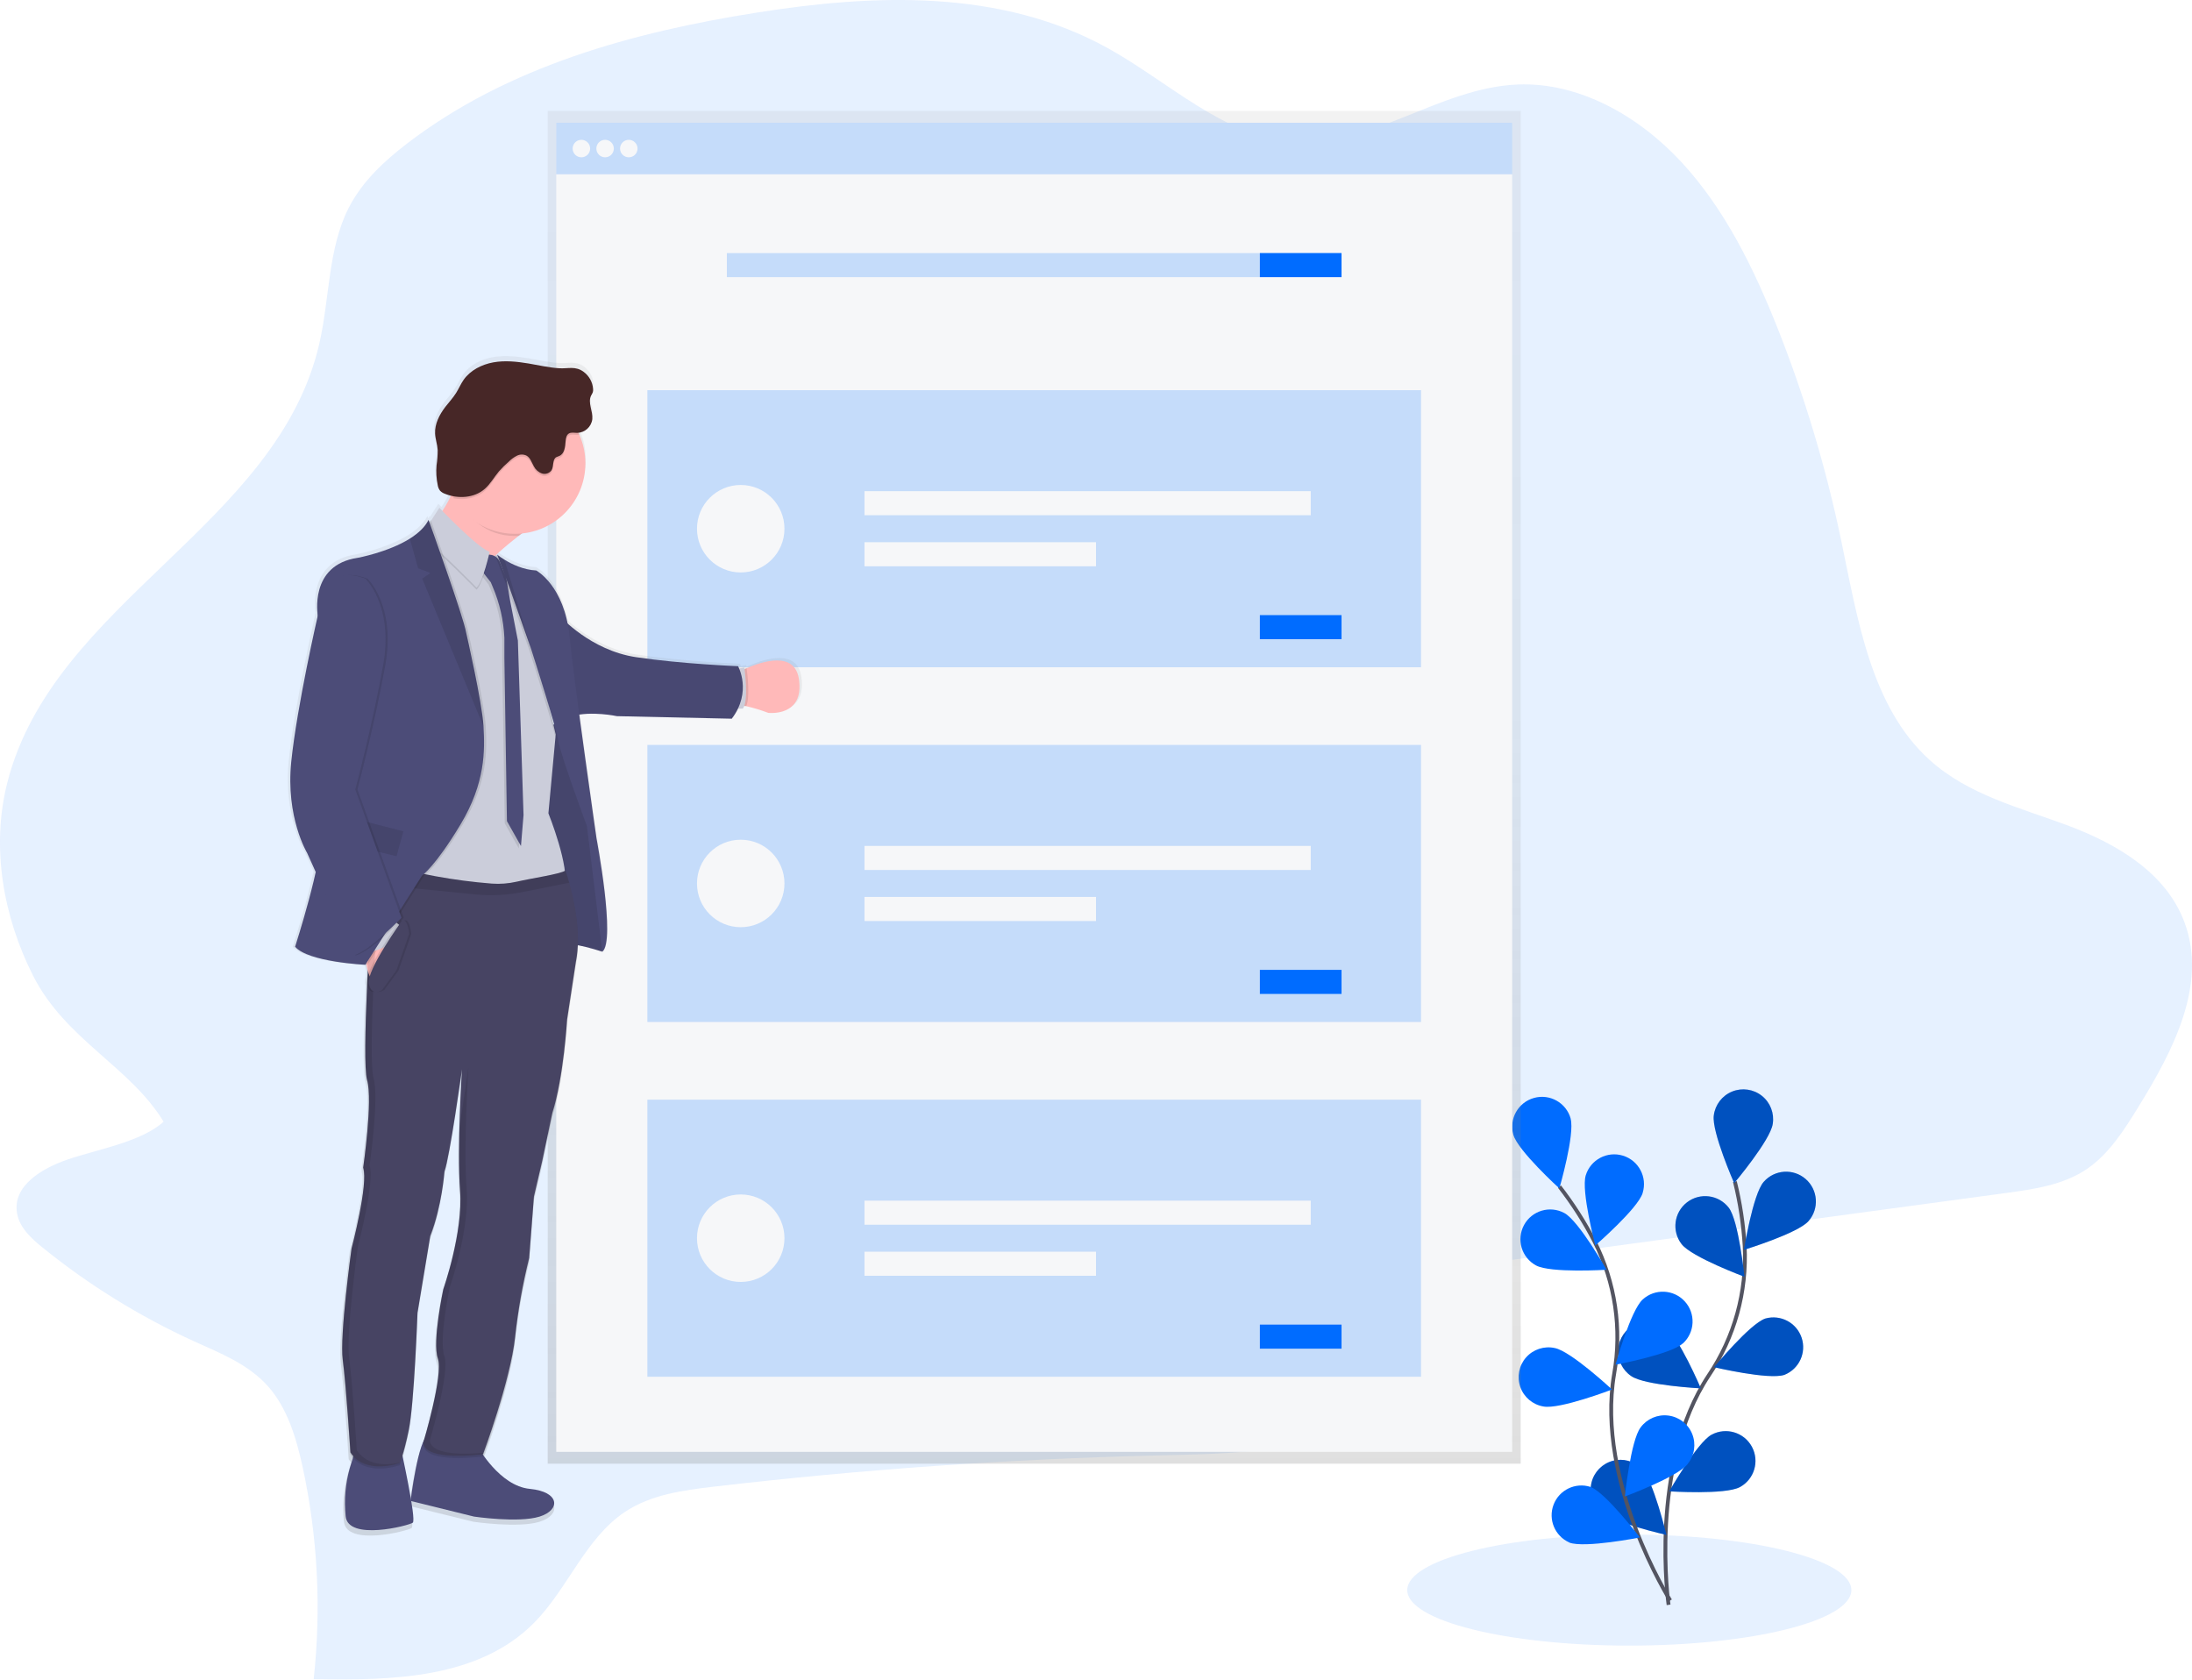
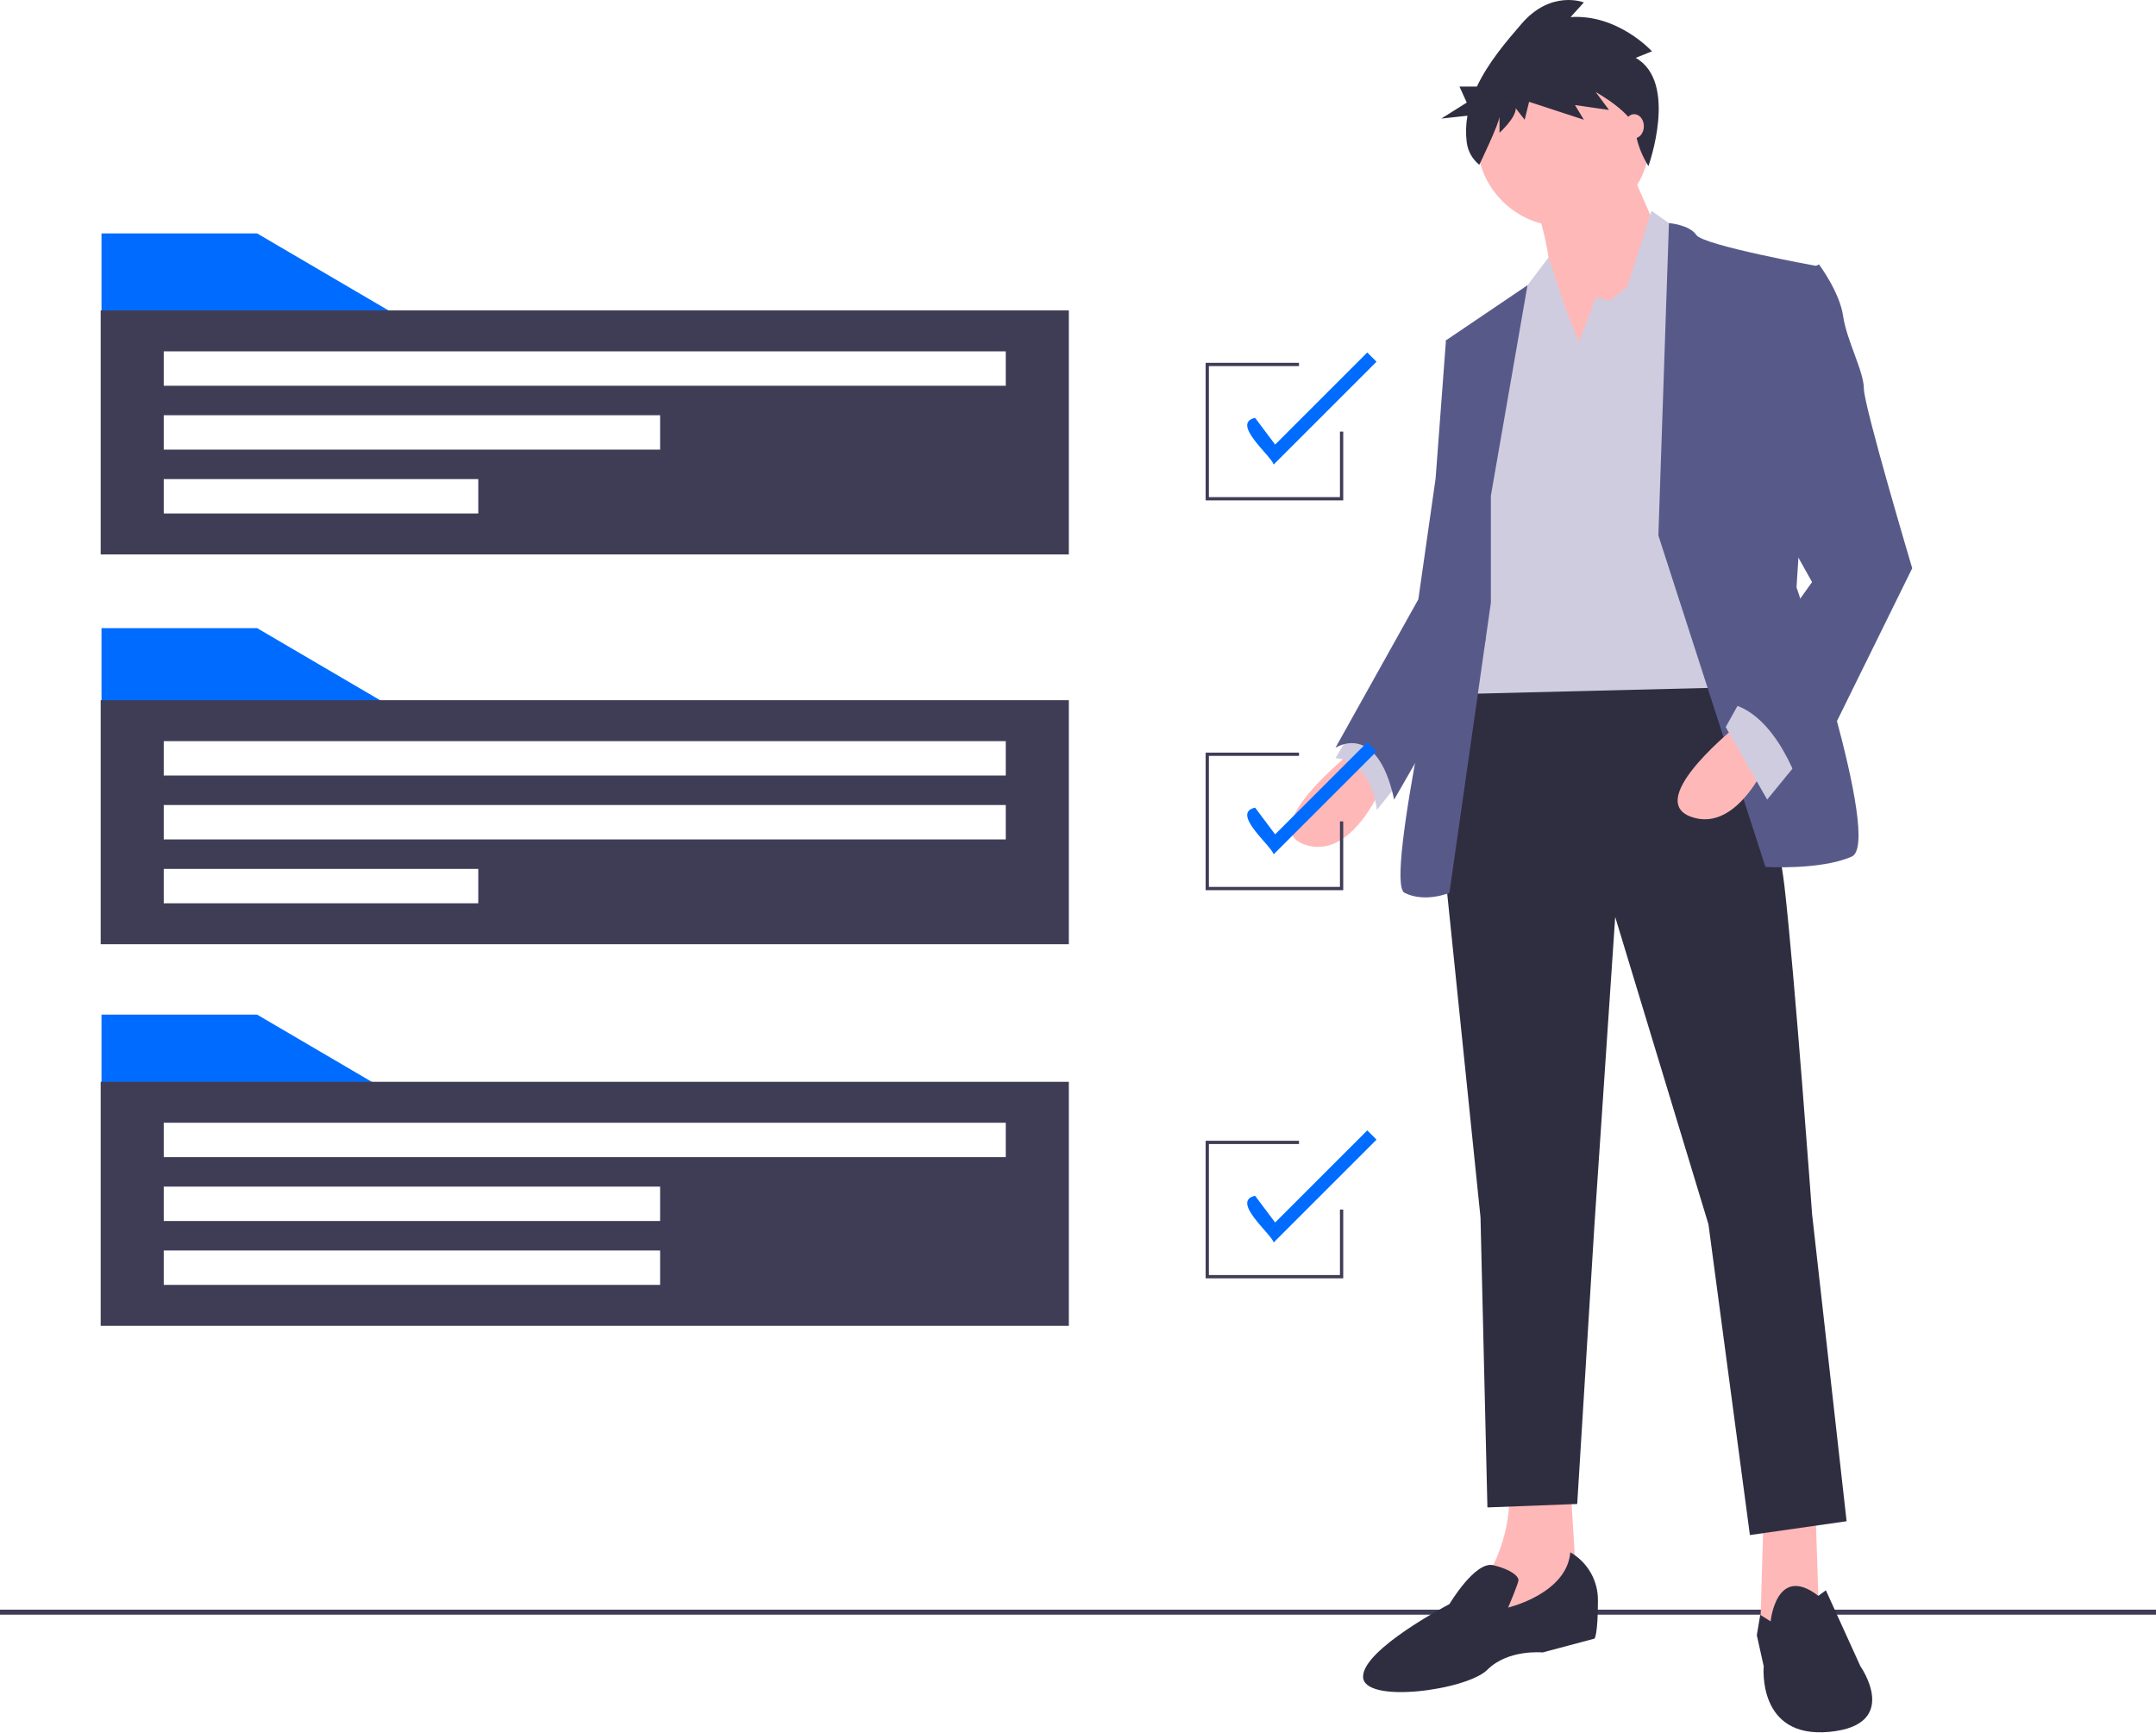
- <svg xmlns="http://www.w3.org/2000/svg" xmlns:xlink="http://www.w3.org/1999/xlink" id="70bb2b30-be60-4de4-9e4b-86e23973444e" data-name="Layer 1" width="1143.11" height="875.78" viewBox="0 0 1143.11 875.78">
-   <defs>
-     <linearGradient id="e5da6213-051c-4da8-b1b3-926fff123e76" x1="539.33" y1="763.29" x2="539.33" y2="57.83" gradientUnits="userSpaceOnUse">
-       <stop offset="0" stop-color="gray" stop-opacity="0.25" />
-       <stop offset="0.54" stop-color="gray" stop-opacity="0.12" />
-       <stop offset="1" stop-color="gray" stop-opacity="0.1" />
-     </linearGradient>
-     <linearGradient id="052f7d93-657d-41ac-9ec0-ae0276bba283" x1="1034.54" y1="812.84" x2="1034.54" y2="197.81" gradientTransform="matrix(-1, 0, 0, 1, 1347.17, 0)" xlink:href="#e5da6213-051c-4da8-b1b3-926fff123e76" />
-   </defs>
-   <ellipse cx="849.67" cy="829.19" rx="115.8" ry="28.95" fill="#006cff" opacity="0.1" />
-   <path d="M63.7,616.77c-13.1,4.49-29,13.65-26.32,28.21,1.34,7.38,7.32,12.85,13,17.47a368.3,368.3,0,0,0,79.36,49.15c13.57,6.16,28,11.81,38.25,23.17s15,27.24,18.33,42.55a345.86,345.86,0,0,1,5.72,110.41c40.91.78,86.21-.14,115.16-29.61,17.33-17.65,26.62-43.83,47-57.49,13.59-9.11,30.34-11.37,46.52-13.27q114.87-13.43,230.93-16.26c32.42-.79,65.55-1.07,95.82-12.37s57.75-36,63.9-69.49c.95-5.16,1.57-10.85,5.1-14.45,3.15-3.23,7.87-4,12.28-4.57l265.89-36c14.56-2,29.63-4.13,41.89-12.36,11.86-8,19.86-20.78,27.51-33.24,17.53-28.52,35.72-63,23.58-95.61-9.71-26.06-35.81-41.07-60.75-50.39s-51.79-15.87-72.06-34.14c-30.84-27.8-37.68-73.95-46.37-115.36a675.43,675.43,0,0,0-33-109.89C943,151.89,927.85,121,905.27,96.61S851.62,54.93,820,56.17C778.7,57.81,742.37,90,701,86c-34.94-3.35-63.37-31.35-94.83-48.77C550.32,6.28,484.4,9,423.29,18.65c-64.8,10.21-130,28.08-182.5,68.27-12,9.2-23.48,19.82-30.53,33.66-10.8,21.23-9.87,47.1-15.28,70.69-21.8,95-138.68,134.63-162.71,228.94C23.73,453.69,30.05,490,45.72,520.94c16.85,33.31,50.7,47.51,68.05,76.1C102.17,607.63,79.06,611.5,63.7,616.77Z" transform="translate(-28.45 -12.11)" fill="#006cff" opacity="0.1" />
-   <path d="M898.6,849s-10.48-72.2,21-119.72a110.5,110.5,0,0,0,18.68-67.38,185.42,185.42,0,0,0-5.1-33.61" transform="translate(-28.45 -12.11)" fill="none" stroke="#535461" stroke-miterlimit="10" stroke-width="2" />
-   <path d="M952.92,598.2c-1.21,8.49-20.11,30.91-20.11,30.91S921,602.28,922.18,593.79a15.53,15.53,0,1,1,30.74,4.41Z" transform="translate(-28.45 -12.11)" fill="#006cff" />
-   <path d="M971.6,648.87c-5.64,6.46-33.69,15-33.69,15s4.64-29,10.27-35.42a15.53,15.53,0,1,1,23.42,20.41Z" transform="translate(-28.45 -12.11)" fill="#006cff" />
-   <path d="M959,729.07c-8.13,2.74-36.66-4-36.66-4s18.62-22.66,26.75-25.39A15.53,15.53,0,0,1,959,729.07Z" transform="translate(-28.45 -12.11)" fill="#006cff" />
-   <path d="M935.76,787.61c-7.55,4.07-36.81,2.2-36.81,2.2s14.52-25.47,22.07-29.54a15.53,15.53,0,0,1,14.74,27.34Z" transform="translate(-28.45 -12.11)" fill="#006cff" />
-   <path d="M905.4,660.9c5.24,6.79,32.74,17,32.74,17s-2.92-29.18-8.16-36a15.53,15.53,0,0,0-24.58,19Z" transform="translate(-28.45 -12.11)" fill="#006cff" />
-   <path d="M879.12,729.7c7,4.91,36.31,6.41,36.31,6.41s-11.5-27-18.54-31.88a15.53,15.53,0,1,0-17.77,25.47Z" transform="translate(-28.45 -12.11)" fill="#006cff" />
-   <path d="M862.75,800.08c6.1,6,34.71,12.45,34.71,12.45S890.68,784,884.57,778a15.53,15.53,0,1,0-21.82,22.1Z" transform="translate(-28.45 -12.11)" fill="#006cff" />
-   <path d="M952.92,598.2c-1.21,8.49-20.11,30.91-20.11,30.91S921,602.28,922.18,593.79a15.53,15.53,0,1,1,30.74,4.41Z" transform="translate(-28.45 -12.11)" opacity="0.25" />
-   <path d="M971.6,648.87c-5.64,6.46-33.69,15-33.69,15s4.64-29,10.27-35.42a15.53,15.53,0,1,1,23.42,20.41Z" transform="translate(-28.45 -12.11)" opacity="0.25" />
-   <path d="M959,729.07c-8.13,2.74-36.66-4-36.66-4s18.62-22.66,26.75-25.39A15.53,15.53,0,0,1,959,729.07Z" transform="translate(-28.45 -12.11)" opacity="0.25" />
-   <path d="M935.76,787.61c-7.55,4.07-36.81,2.2-36.81,2.2s14.52-25.47,22.07-29.54a15.53,15.53,0,0,1,14.74,27.34Z" transform="translate(-28.45 -12.11)" opacity="0.25" />
-   <path d="M905.4,660.9c5.24,6.79,32.74,17,32.74,17s-2.92-29.18-8.16-36a15.53,15.53,0,0,0-24.58,19Z" transform="translate(-28.45 -12.11)" opacity="0.25" />
-   <path d="M879.12,729.7c7,4.91,36.31,6.41,36.31,6.41s-11.5-27-18.54-31.88a15.53,15.53,0,1,0-17.77,25.47Z" transform="translate(-28.45 -12.11)" opacity="0.25" />
-   <path d="M862.75,800.08c6.1,6,34.71,12.45,34.71,12.45S890.68,784,884.57,778a15.53,15.53,0,1,0-21.82,22.1Z" transform="translate(-28.45 -12.11)" opacity="0.25" />
-   <path d="M899.46,846.71s-38.84-61.76-29.27-118A110.5,110.5,0,0,0,860,659.56a185.49,185.49,0,0,0-18.29-28.66" transform="translate(-28.45 -12.11)" fill="none" stroke="#535461" stroke-miterlimit="10" stroke-width="2" />
-   <path d="M847.51,595.43c2.32,8.26-5.87,36.41-5.87,36.41s-21.7-19.72-24-28a15.53,15.53,0,1,1,29.9-8.44Z" transform="translate(-28.45 -12.11)" fill="#006cff" />
-   <path d="M885.11,634.19c-2.53,8.19-24.71,27.37-24.71,27.37s-7.5-28.34-5-36.54a15.53,15.53,0,0,1,29.68,9.17Z" transform="translate(-28.45 -12.11)" fill="#006cff" />
-   <path d="M906.07,712.63c-6.32,5.79-35.15,11.15-35.15,11.15s7.84-28.25,14.16-34a15.53,15.53,0,0,1,21,22.9Z" transform="translate(-28.45 -12.11)" fill="#006cff" />
-   <path d="M908.57,775.55c-5.25,6.78-32.76,16.93-32.76,16.93s3-29.17,8.2-36a15.53,15.53,0,1,1,24.56,19Z" transform="translate(-28.45 -12.11)" fill="#006cff" />
-   <path d="M829.47,672c7.54,4.09,36.8,2.26,36.8,2.26s-14.48-25.49-22-29.57A15.53,15.53,0,1,0,829.47,672Z" transform="translate(-28.45 -12.11)" fill="#006cff" />
-   <path d="M833.32,745.56c8.42,1.64,35.8-8.85,35.8-8.85s-21.45-20-29.87-21.63a15.53,15.53,0,1,0-5.93,30.48Z" transform="translate(-28.45 -12.11)" fill="#006cff" />
-   <path d="M846.87,816.54c8,3,36.78-2.69,36.78-2.69s-17.76-23.32-25.78-26.36a15.53,15.53,0,0,0-11,29Z" transform="translate(-28.45 -12.11)" fill="#006cff" />
-   <polygon points="285.63 57.83 285.63 85.21 285.63 763.29 793.03 763.29 793.03 85.21 793.03 57.83 285.63 57.83" fill="url(#e5da6213-051c-4da8-b1b3-926fff123e76)" />
-   <rect x="290.08" y="64.02" width="498.5" height="26.89" fill="#f6f7f9" />
-   <g opacity="0.2">
-     <rect x="290.08" y="64.02" width="498.5" height="26.89" fill="#006cff" />
-   </g>
-   <rect x="290.08" y="90.91" width="498.5" height="666.19" fill="#f6f7f9" />
-   <circle cx="303.19" cy="77.47" r="4.56" fill="#f6f7f9" />
-   <circle cx="315.55" cy="77.47" r="4.56" fill="#f6f7f9" />
-   <circle cx="327.91" cy="77.47" r="4.56" fill="#f6f7f9" />
-   <g opacity="0.2">
-     <rect x="379.05" y="131.98" width="320.55" height="12.55" fill="#006cff" />
-   </g>
-   <rect x="657.01" y="131.98" width="42.59" height="12.55" fill="#006cff" />
-   <g opacity="0.2">
-     <rect x="337.61" y="203.47" width="403.44" height="144.49" fill="#006cff" />
-   </g>
-   <rect x="450.83" y="256.13" width="232.71" height="12.55" fill="#f6f7f9" />
-   <rect x="450.83" y="282.75" width="120.73" height="12.55" fill="#f6f7f9" />
-   <rect x="657.01" y="320.77" width="42.59" height="12.55" fill="#006cff" />
-   <circle cx="386.28" cy="275.71" r="22.81" fill="#f6f7f9" />
-   <g opacity="0.2">
-     <rect x="337.61" y="388.46" width="403.44" height="144.49" fill="#006cff" />
-   </g>
-   <rect x="450.83" y="441.12" width="232.71" height="12.55" fill="#f6f7f9" />
-   <rect x="450.83" y="467.74" width="120.73" height="12.55" fill="#f6f7f9" />
-   <rect x="657.01" y="505.76" width="42.59" height="12.55" fill="#006cff" />
-   <circle cx="386.28" cy="460.7" r="22.81" fill="#f6f7f9" />
-   <g opacity="0.2">
-     <rect x="337.61" y="573.45" width="403.44" height="144.49" fill="#006cff" />
-   </g>
-   <rect x="450.83" y="626.11" width="232.71" height="12.55" fill="#f6f7f9" />
-   <rect x="450.83" y="652.73" width="120.73" height="12.55" fill="#f6f7f9" />
-   <rect x="657.01" y="690.75" width="42.59" height="12.55" fill="#006cff" />
-   <circle cx="386.28" cy="645.69" r="22.81" fill="#f6f7f9" />
-   <path d="M192,466.51c-3.87,17.61-10.85,39.31-10.85,39.31,6.9,8.05,37,9.49,37,9.49l.05-.06.47,0c.21,1.11.45,2.18.74,3.2q-.08,1.51-.15,3.06a8.35,8.35,0,0,0-.43,3.76,8.52,8.52,0,0,0,.22.84c-.72,15.94-1.23,32.94-.79,42.76a41.15,41.15,0,0,0,.85,8.28,29.81,29.81,0,0,1,.88,6.35c.49,14.37-3,38.51-3,38.51s.09.33.14.5c-.06.41-.1.65-.1.65a11.39,11.39,0,0,1,.51,3c.26,12.12-6.69,38.49-6.69,38.49s-5.62,40.55-4.82,56a35.62,35.62,0,0,0,.27,3.69c1.72,12.85,4,48.73,4,48.73a16.12,16.12,0,0,0,1.31,1.69c-.2.8-.44,1.61-.7,2.41a67.6,67.6,0,0,0-3.35,25.12c.07,1,.15,2.09.25,3.19,1.15,13.24,33.18,5,35.29,3.46.72-.53.21-5.33-.78-11.42l33,8.15s23.4,3.46,34.53,0,10.74-13-5.18-14.57c-11.15-1.08-20-11.46-24.37-17.59,1.69-4.61,14.36-39.6,16.69-61.26a306.66,306.66,0,0,1,7.39-41.52l2.49-32.23,4.42-19,5.27-25.12c5.95-18.42,7.77-49.21,7.77-49.21l4.6-30.21A58.48,58.48,0,0,0,330,505a111.68,111.68,0,0,1,12.75,3.41c7.2-5.6-3-59.56-3-59.56s-4.91-34.08-9.07-65.15c9.53-1.43,19.86.81,19.86.81l60.43,1.33a30.71,30.71,0,0,0,3.24-5.28h2.59a5.55,5.55,0,0,0,.75-1.46l1.07.2a89.37,89.37,0,0,1,11.56,3.51s19.06,2.3,16.18-17.69c-2.14-14.9-19.1-9.49-27.58-5.79l-1.07.49c-.08-.56-.13-.88-.13-.88l-2.73.5a13.2,13.2,0,0,0-.57-1.22s-29.64-1.15-53.67-4.75c-17.09-2.56-30-12.33-36.07-17.75-4.21-21.37-16.44-27.86-16.44-27.86-6.79-.34-12.91-3.33-16.67-5.64a35.23,35.23,0,0,1-3.9-2.7l-.66.38-.08-.07c4.07-3.78,8.29-7.25,12-10.16l1.67-1.29a37.07,37.07,0,0,0,30.28-51.91c-.16-.36-.35-.72-.52-1.07a8.32,8.32,0,0,0,7.34-7.23c.37-4.19-2.52-8.65-.63-12.41a12.06,12.06,0,0,0,.9-1.75,4.73,4.73,0,0,0,.14-1.76,12.39,12.39,0,0,0-5-9c-4.29-3.11-8.1-1.53-12.79-1.8-5.42-.31-10.79-1.62-16.13-2.5-6.13-1-12.41-1.68-18.53-.61s-12.11,4.07-15.66,9.17c-1.52,2.18-2.55,4.67-4,6.92-1.63,2.6-3.74,4.85-5.61,7.27-3.15,4.07-5.7,8.95-5.45,14.09.14,2.91,1.17,5.71,1.37,8.62a52.49,52.49,0,0,1-.6,8.1,35.46,35.46,0,0,0,.59,10.33,6.4,6.4,0,0,0,1.18,2.94,6.27,6.27,0,0,0,2.6,1.67,23.23,23.23,0,0,0,3.19,1,45.69,45.69,0,0,1-4.47,8.05l-1.62-1.68-4.38,6.84-.17-.46c-.21.43-.45.84-.7,1.25l-.45-1.25c-1.94,3.89-5.57,7.14-9.81,9.82-11.46,7.2-27.45,10.18-27.45,10.18-25.76,3.74-21,30.35-21,30.35s-10.93,47.48-14,76.83,8.34,48.05,8.34,48.05Zm122.85-86.78c1,3.27,1.88,6.37,2.63,9.08L317,389C316.45,386.49,315.7,383.27,314.88,379.73Zm-28.34-79.67-.14.09.13-.13ZM242.08,796.19c-1.26-7.53-3.14-16.62-4.3-22.05.82-2.67,1.91-6.75,3.19-12.82,2.88-13.61,4.6-61.77,4.6-61.77l6.72-40.46c6.14-15.54,7.48-34,7.48-34,2.47-6.52,8.18-46.43,9.09-52.84-.26,4.43-.88,15.65-1.21,28.11,0,.11,0,.23,0,.34-.25,9.41-.32,19.5,0,27.87v0c.09,2.35.21,4.58.37,6.64.05.53.08,1.08.1,1.62.72,21.7-9,49-9,49s-4.33,20.24-3.69,31.55a20.82,20.82,0,0,0,.86,6,10.61,10.61,0,0,1,.49,2.78c.18,10.82-6.21,33.53-7.84,39.1C245.38,772.6,242.73,791.31,242.08,796.19Z" transform="translate(-28.45 -12.11)" fill="url(#052f7d93-657d-41ac-9ec0-ae0276bba283)" />
-   <path d="M277.73,766.66s11.22,20.34,27,21.86,16.16,11,5.13,14.45-34.22,0-34.22,0l-33.08-8.17s4-32.7,9.31-34.41S277.73,766.66,277.73,766.66Z" transform="translate(-28.45 -12.11)" fill="#4c4c78" />
-   <path d="M237.42,767s8.37,37.64,6.28,39.17-33.84,9.69-35-3.43c-.1-1.09-.18-2.15-.24-3.16a66.64,66.64,0,0,1,3.32-24.9,20.63,20.63,0,0,0,1.29-7.68C212.52,761.72,237.42,767,237.42,767Z" transform="translate(-28.45 -12.11)" fill="#4c4c78" />
-   <path d="M247.79,290.47s25.66,63,21.1,42.8c-3-13.42,16.51-31.23,30-41.7,6.87-5.34,12.19-8.77,12.19-8.77s-48.2-56.18-44.78-31.94a36.5,36.5,0,0,1-2.63,19.56A51.28,51.28,0,0,1,247.79,290.47Z" transform="translate(-28.45 -12.11)" fill="#ffb9b9" />
-   <path d="M411.77,380a14.75,14.75,0,0,1,5.87.37,86.62,86.62,0,0,1,11.45,3.48s18.9,2.28,16-17.53c-2.12-14.78-18.92-9.42-27.33-5.74-2.86,1.25-4.76,2.31-4.76,2.31Z" transform="translate(-28.45 -12.11)" fill="#ffb9b9" />
-   <path d="M411.77,380a14.75,14.75,0,0,1,5.87.37c2.05-5.19.49-17.48.16-19.79-2.86,1.25-4.76,2.31-4.76,2.31Z" transform="translate(-28.45 -12.11)" opacity="0.1" />
-   <path d="M411.67,361.13l4.94-.91s2.54,17-.77,21.44h-5.69Z" transform="translate(-28.45 -12.11)" fill="#cbcdda" />
-   <path d="M312.52,392.12s15.12-9,16.92,2.37,4.19,30.9,4.19,30.9l4.18,24.81,5.42,49.72-.76,8.46S326.4,503,322.6,504.86,315.75,484,315.75,484l-6.27-23.58-1-50Z" transform="translate(-28.45 -12.11)" fill="#4c4c78" />
-   <path d="M312.52,392.12s15.12-9,16.92,2.37,4.19,30.9,4.19,30.9l4.18,24.81,5.42,49.72-.76,8.46S326.4,503,322.6,504.86,315.75,484,315.75,484l-6.27-23.58-1-50Z" transform="translate(-28.45 -12.11)" opacity="0.1" />
-   <path d="M320.65,333.56s15.69,17.68,39.5,21.25,53.19,4.7,53.19,4.7,7.41,13.26-3.28,27.38l-59.89-1.32s-13.26-2.88-23.53,0Z" transform="translate(-28.45 -12.11)" fill="#4c4c78" />
-   <path d="M320.65,333.56s15.69,17.68,39.5,21.25,53.19,4.7,53.19,4.7,7.41,13.26-3.28,27.38l-59.89-1.32s-13.26-2.88-23.53,0Z" transform="translate(-28.45 -12.11)" opacity="0.05" />
-   <path d="M450.84,406.14" transform="translate(-28.45 -12.11)" fill="none" stroke="blue" stroke-miterlimit="10" />
-   <path d="M266.23,269.87c5.85,12.51,16,21.74,30.76,21.74.65,0,1.28,0,1.92,0,6.87-5.34,12.19-8.77,12.19-8.77s-48.2-56.18-44.78-31.94C267.37,258.27,268.58,264.3,266.23,269.87Z" transform="translate(-28.45 -12.11)" opacity="0.1" />
-   <path d="M260.25,253.73A36.74,36.74,0,1,0,297,217,36.66,36.66,0,0,0,260.25,253.73Z" transform="translate(-28.45 -12.11)" fill="#ffb9b9" />
-   <path d="M237.8,478.24s81.94,7.23,85-3.23-8.36-38.78-8.36-38.78l3.66-39.55.14-1.52S308,352.38,308.34,349c.35-3.07-16.53-39-20-46.31l-.63-1.32-.65.38-.28.17-4,2.34-15.87-3.74-19.1-10L246,399.92Z" transform="translate(-28.45 -12.11)" fill="#cbcdda" />
-   <path d="M280.39,302.66s5.61-1.52,7.8,4.09a57.66,57.66,0,0,0,3,7l2.19,13,4,20.53,2.94,91L299,454.48l-7.32-13-1.33-85v-10.6a76.71,76.71,0,0,0-6.1-26.56l-1-2.39-6.37-8.17Z" transform="translate(-28.45 -12.11)" opacity="0.1" />
-   <path d="M281.53,301.52s5.61-1.52,7.8,4.09a57.66,57.66,0,0,0,3,7l2.19,13,4,20.53,2.95,91-1.34,16.16-7.32-13-1.33-85v-10.6a76.7,76.7,0,0,0-6.09-26.56l-1-2.39L278,307.61Z" transform="translate(-28.45 -12.11)" fill="#4c4c78" />
-   <path d="M257.58,278s19.39,20.54,26.23,23c0,0-3.42,15.59-6.84,18.63,0,0-20.35-20.75-24-22.43l-3-7.39Z" transform="translate(-28.45 -12.11)" opacity="0.1" />
-   <path d="M257.58,276.9s19.39,20.54,26.23,23c0,0-3.42,15.59-6.84,18.63,0,0-20.35-20.75-24-22.43l-3-7.39Z" transform="translate(-28.45 -12.11)" fill="#cbcdda" />
-   <path d="M286.58,301.35l.2.53L293,318.54,304.1,350s.11.32.3.92c1.84,5.72,11.74,36.77,13.69,45.8l.14-1.52S308,352.38,308.34,349c.35-3.07-16.53-39-20-46.31-.55-.38-1-.7-1.28-.94Z" transform="translate(-28.45 -12.11)" opacity="0.1" />
-   <path d="M287.71,301.33l6.42,17.21L305.24,350s.11.32.3.92c1.95,6.1,13.06,40.9,14,47.27,1,7,15,44.78,15,44.78l8,65.45c7.13-5.56-3-59-3-59s-11.41-79.28-14.11-105.65S308.1,309.6,308.1,309.6c-6.73-.34-12.79-3.3-16.52-5.59A35.28,35.28,0,0,1,287.71,301.33Z" transform="translate(-28.45 -12.11)" fill="#4c4c78" />
-   <path d="M207.2,722.36c1.71,12.74,4,48.3,4,48.3,8,12,25.67,5.51,25.67,5.51s1.89-3.62,4.74-17.12,4.57-61.22,4.57-61.22l6.66-40.11c6.08-15.4,7.41-33.65,7.41-33.65,2.66-7,9.13-53.24,9.13-53.24s-2.67,41.45-1,63.31-8.74,51.34-8.74,51.34-5.9,27.57-2.85,36.12-7.61,43.92-7.61,43.92c.95,10.27,31.18,6.08,31.18,6.08s14.26-38.21,16.73-61.22a303.86,303.86,0,0,1,7.33-41.16l2.46-31.94,4.38-18.82,5.23-24.9c5.89-18.26,7.7-48.77,7.7-48.77l4.56-29.94c3-14.81-.87-32.17-3.47-41.29-1.12-3.93-2-6.34-2-6.34-2.62,1.86-17.62,4-25.38,5.81a44.16,44.16,0,0,1-13,1A288.83,288.83,0,0,1,227,463.44l-2-.6-.4,3.42-.94,8.16L222,488.89s-5.14,77.19-2.1,87.65-2.09,45.59-2.09,45.59c2.85,8.34-6.08,42.24-6.08,42.24S205.49,709.63,207.2,722.36Z" transform="translate(-28.45 -12.11)" opacity="0.1" />
-   <path d="M207.2,721.22c1.71,12.74,4,48.3,4,48.3,8,12,25.67,5.51,25.67,5.51s1.89-3.62,4.74-17.12,4.57-61.22,4.57-61.22l6.66-40.11c6.08-15.4,7.41-33.65,7.41-33.65,2.66-7,9.13-53.24,9.13-53.24s-2.67,41.45-1,63.31-8.74,51.34-8.74,51.34-5.9,27.57-2.85,36.12-7.61,43.92-7.61,43.92c.95,10.27,31.18,6.08,31.18,6.08s14.26-38.21,16.73-61.22a303.86,303.86,0,0,1,7.33-41.16l2.46-31.94,4.38-18.82,5.23-24.9c5.89-18.26,7.7-48.77,7.7-48.77l4.56-29.95c3-14.8-.87-32.16-3.47-41.28-1.12-3.93-2-6.34-2-6.34-2.62,1.86-17.62,4-25.38,5.81a44.16,44.16,0,0,1-13,1A288.83,288.83,0,0,1,227,462.3l-2-.6-.4,3.42-.94,8.16L222,487.75s-5.14,77.19-2.1,87.65S217.84,621,217.84,621c2.85,8.34-6.08,42.24-6.08,42.24S205.49,708.49,207.2,721.22Z" transform="translate(-28.45 -12.11)" fill="#474463" />
-   <path d="M260.25,253.73A36.66,36.66,0,0,0,265.12,272c5.72,1,11.81-.1,16.14-3.89,2.93-2.58,4.82-6.11,7.34-9.1a53.49,53.49,0,0,1,5.25-5.18,16.26,16.26,0,0,1,4.14-3,5.62,5.62,0,0,1,5-.06c2,1.13,2.72,3.64,3.86,5.65a7.54,7.54,0,0,0,4.21,3.67,4.46,4.46,0,0,0,5-1.71c1.24-2.14.33-5.48,2.42-6.78a12.6,12.6,0,0,1,1.7-.69c2.69-1.22,3-4.83,3.22-7.77.12-1.45.43-3.09,1.65-3.87s2.81-.39,4.26-.35a6,6,0,0,0,1.28-.11,36.74,36.74,0,0,0-70.33,14.89Z" transform="translate(-28.45 -12.11)" opacity="0.1" />
-   <path d="M332.79,206a12.2,12.2,0,0,1,4.95,8.88,4.67,4.67,0,0,1-.13,1.75,13,13,0,0,1-.89,1.74c-1.88,3.72,1,8.14.62,12.3a8.18,8.18,0,0,1-8,7.18c-1.45,0-3-.43-4.26.35s-1.53,2.42-1.65,3.87c-.23,2.95-.53,6.56-3.22,7.77a14.11,14.11,0,0,0-1.7.7c-2.09,1.3-1.17,4.65-2.42,6.77a4.45,4.45,0,0,1-5,1.72,7.58,7.58,0,0,1-4.21-3.67c-1.15-2-1.84-4.52-3.86-5.65a5.65,5.65,0,0,0-5,.05,16.3,16.3,0,0,0-4.14,3,54.63,54.63,0,0,0-5.25,5.18c-2.52,3-4.41,6.52-7.35,9.1-5.52,4.85-14,5.33-20.8,2.57a6.36,6.36,0,0,1-2.58-1.65A6.46,6.46,0,0,1,256.7,265a35.54,35.54,0,0,1-.59-10.24,51.68,51.68,0,0,0,.6-8c-.19-2.88-1.22-5.66-1.36-8.54-.25-5.09,2.28-9.93,5.4-14,1.86-2.4,3.95-4.63,5.56-7.2,1.4-2.23,2.42-4.7,3.93-6.86,3.52-5,9.46-8,15.52-9.09s12.29-.4,18.37.6c5.29.88,10.61,2.17,16,2.48C324.76,204.43,328.54,202.86,332.79,206Z" transform="translate(-28.45 -12.11)" fill="#472727" />
-   <path d="M287.71,301.33l6.42,17.21L305.24,350s.11.32.3.92l0,0-14-46.91A35.28,35.28,0,0,1,287.71,301.33Z" transform="translate(-28.45 -12.11)" opacity="0.1" />
-   <path d="M218.32,498.21s-.67,20.81,4.94,26l14.92-28.14L225.64,490Z" transform="translate(-28.45 -12.11)" fill="#ffb9b9" />
-   <path d="M183.48,505.81c6.85,8,36.64,9.41,36.64,9.41l29.53-46.48s7-4.85,20.09-26.67,12.69-38.64,12-51.19-9-48.63-9-48.63c-1.27-8.12-19.66-59-19.66-59-1.93,3.86-5.52,7.07-9.73,9.73C232,300.09,216.13,303,216.13,303c-25.53,3.71-20.82,30.09-20.82,30.09S195,435.66,196.6,447.92,183.48,505.81,183.48,505.81Z" transform="translate(-28.45 -12.11)" opacity="0.1" />
-   <polygon points="189.49 490.09 190.34 497.69 200.71 493.89 208.31 482.39 202.61 477.92 189.49 490.09" fill="#cbcdda" />
-   <path d="M218.3,472.73l5.42.55L276,478.5a84.69,84.69,0,0,0,25.12-1.23l24.23-4.85c-1.12-3.93-2-6.34-2-6.34-2.62,1.86-17.62,4-25.38,5.81a44.16,44.16,0,0,1-13,1A288.83,288.83,0,0,1,227,462.3l-2.36,2.82Z" transform="translate(-28.45 -12.11)" opacity="0.1" />
-   <g opacity="0.1">
-     <path d="M322.75,466.37a5.45,5.45,0,0,0,.51-.29l.05.14Z" transform="translate(-28.45 -12.11)" />
-     <path d="M211.71,663.23s8.94-33.9,6.08-42.24c0,0,5.14-35.13,2.09-45.59s2.1-87.65,2.1-87.65l1.69-14.47,1-8.16.4-3.42s.68.22,2,.6l1.21.36L228,464l-.95,8.16-1.69,14.47s-5.13,77.18-2.1,87.65-2.08,45.59-2.08,45.59c2.85,8.34-6.08,42.24-6.08,42.24s-6.28,45.26-4.57,58,4,48.29,4,48.29c5.83,8.76,16.84,7.66,22.34,6.43-.06.15-.1.23-.1.23s-17.68,6.46-25.67-5.51c0,0-2.28-35.56-4-48.3S211.71,663.23,211.71,663.23Z" transform="translate(-28.45 -12.11)" />
-     <path d="M256.77,720.46c-3-8.55,2.86-36.12,2.86-36.12s10.44-29.47,8.73-51.34c-.71-9.11-.66-21.61-.36-33.1,2.43-14.8,4.74-31.35,4.74-31.35s-2.67,41.44-.95,63.31-8.74,51.34-8.74,51.34-5.9,27.57-2.85,36.12-7.61,43.92-7.61,43.92c.76,8.23,20.3,7.18,28,6.43l-.29.79s-30.23,4.19-31.17-6.08C249.17,764.38,259.81,729,256.77,720.46Z" transform="translate(-28.45 -12.11)" />
-   </g>
-   <path d="M182.34,505.81c6.85,8,36.64,9.41,36.64,9.41l29.52-46.48s7-4.85,20.1-26.67,12.69-38.64,12-51.19-9-48.63-9-48.63c-1.27-8.12-19.66-59-19.66-59-1.93,3.86-5.52,7.07-9.73,9.73C230.85,300.09,215,303,215,303c-25.53,3.71-20.82,30.09-20.82,30.09s-.28,102.53,1.29,114.79S182.34,505.81,182.34,505.81Z" transform="translate(-28.45 -12.11)" fill="#4c4c78" />
-   <path d="M246.5,308.46l6.42,2.42-4.28,3,31.92,77c-.74-12.55-9-48.63-9-48.63-1.27-8.12-19.66-59-19.66-59-1.93,3.86-5.52,7.07-9.73,9.73Z" transform="translate(-28.45 -12.11)" opacity="0.1" />
-   <polygon points="210.36 433.52 177.7 425.11 173.42 438.37 206.79 446.5 210.36 433.52" opacity="0.1" />
-   <path d="M220.12,313.88s14.83,14,9.27,45.06-14.54,64.88-14.54,64.88L239,490.7s-16.83,17.54-25.1,19.67l-24.1-53.47s-11.26-18.54-8.27-47.62,13.83-76.15,13.83-76.15S195.31,304.47,220.12,313.88Z" transform="translate(-28.45 -12.11)" opacity="0.1" />
-   <path d="M219,313.88s14.83,14,9.27,45.06-14.54,64.88-14.54,64.88L237.8,490.7S221,508.24,212.71,510.37l-24.1-53.47s-11.26-18.54-8.27-47.62,13.83-76.15,13.83-76.15S194.17,304.47,219,313.88Z" transform="translate(-28.45 -12.11)" fill="#4c4c78" />
-   <path d="M237,492.12s-18.82,26-17.39,33,6.94,3.23,6.94,3.23L234,518.17l6.66-19S240,491,237,492.12Z" transform="translate(-28.45 -12.11)" opacity="0.1" />
-   <path d="M239.33,492.12s-18.83,26-17.4,33,6.94,3.23,6.94,3.23l7.41-10.17,6.66-19S242.29,491,239.33,492.12Z" transform="translate(-28.45 -12.11)" opacity="0.1" />
-   <path d="M238.18,492.12s-18.82,26-17.39,33,6.94,3.23,6.94,3.23l7.41-10.17,6.66-19S241.15,491,238.18,492.12Z" transform="translate(-28.45 -12.11)" fill="#474463" />
+ <svg xmlns="http://www.w3.org/2000/svg" id="b3347a10-18dd-4c71-91c3-38a98340ba03" data-name="Layer 1" width="963.51" height="774.364" viewBox="0 0 963.51 774.364">
+   <rect y="719.526" width="963.51" height="2.241" fill="#3f3d56" />
+   <path d="M722.77,398.628s-43.217,33.956-21.609,41.674,35.5-27.783,35.5-27.783Z" transform="translate(-118.2452 -62.8178)" fill="#ffb8b8" />
+   <path d="M724.313,386.28l-9.261,15.435s15.435,0,18.522,23.152l12.348-15.435Z" transform="translate(-118.2452 -62.8178)" fill="#cfcce0" />
+   <polygon points="811.35 675.375 812.894 721.679 794.372 732.483 786.655 727.853 788.198 675.375 811.35 675.375" fill="#ffb8b8" />
+   <path d="M820.009,725.845l3.087,49.391-43.217,18.522,3.087-26.239s12.348-20.065,9.261-41.674Z" transform="translate(-118.2452 -62.8178)" fill="#ffb8b8" />
+   <path d="M886.378,353.868s24.696,64.826,29.326,104.956,12.348,146.63,12.348,146.63L943.487,742.823l-43.217,6.174L881.748,610.084,840.074,472.715l-9.261,137.369-7.717,125.021-40.13,1.543-3.087-129.652L762.9,441.846l9.261-78.717Z" transform="translate(-118.2452 -62.8178)" fill="#2f2e41" />
+   <path d="M909.53,787.584s2.532-25.923,21.331-11.418l3.365-2.473,15.435,33.956s18.522,26.239-13.891,29.326-29.326-29.326-29.326-29.326l-3.087-13.891,1.543-9.097Z" transform="translate(-118.2452 -62.8178)" fill="#2f2e41" />
+   <path d="M820.009,756.714a24.521,24.521,0,0,1,12.348,21.609c0,15.435-1.543,16.978-1.543,16.978L807.661,801.475s-15.435-1.543-24.696,7.717-55.565,15.435-55.565,3.087,38.587-32.413,38.587-32.413,11.459-19.352,19.621-17.393,11.249,5.046,11.249,6.589-4.63,12.348-4.63,12.348S818.465,775.236,820.009,756.714Z" transform="translate(-118.2452 -62.8178)" fill="#2f2e41" />
+   <circle cx="698.677" cy="62.616" r="38.587" fill="#ffb8b8" />
+   <path d="M845.476,135.466l16.978,38.587-46.304,66.369s-3.087-72.543-12.348-84.891S845.476,135.466,845.476,135.466Z" transform="translate(-118.2452 -62.8178)" fill="#ffb8b8" />
+   <polygon points="705.622 152.909 713.34 132.844 719.513 134.387 727.231 128.213 738.035 94.257 753.47 105.061 773.535 307.256 648.514 310.343 665.492 169.887 680.927 129.757 692.068 115.028 699.448 137.474 705.622 152.909" fill="#cfcce0" />
+   <path d="M859.367,302.161l4.723-139.62s9.168.707,12.255,5.337,54.022,13.891,54.022,13.891l-9.261,143.543s38.587,114.217,24.696,120.391-38.587,4.63-38.587,4.63Z" transform="translate(-118.2452 -62.8178)" fill="#575a89" />
+   <path d="M784.509,284.411l16.374-94.098-36.439,24.642,9.261,67.913-7.717,46.304S736.661,457.28,745.922,461.911s20.065,0,20.065,0l18.522-129.652Z" transform="translate(-118.2452 -62.8178)" fill="#575a89" />
+   <path d="M775.248,211.868l-10.804,3.087-4.63,61.739-7.717,54.022L715.053,397.085s18.522-12.348,26.239,23.152l40.796-71.026Z" transform="translate(-118.2452 -62.8178)" fill="#575a89" />
+   <path d="M895.639,386.28s-43.217,33.956-21.609,41.674,35.5-27.783,35.5-27.783Z" transform="translate(-118.2452 -62.8178)" fill="#ffb8b8" />
+   <polygon points="803.633 340.441 789.742 357.419 771.22 325.006 778.937 311.115 803.633 340.441" fill="#cfcce0" />
+   <path d="M918.791,187.172l12.348-6.174s9.261,12.348,10.804,23.152,9.261,24.696,9.261,32.413,21.609,80.261,21.609,80.261L923.422,417.15s-10.804-37.043-33.956-40.13L928.052,322.998,906.443,284.411Z" transform="translate(-118.2452 -62.8178)" fill="#575a89" />
+   <path d="M849.225,88.668l7.276-2.913S841.287,69.005,820.119,70.462l5.954-6.554s-14.553-5.826-27.783,9.467c-6.955,8.039-15.001,17.489-20.018,28.135h-7.793l3.252,7.161L762.349,115.832l11.684-1.286a40.018,40.018,0,0,0-.317,11.878,15.369,15.369,0,0,0,5.628,10.054h0s9.024-18.679,9.024-21.592v7.283s7.276-6.554,7.276-10.924l3.969,5.098,1.984-8.011,24.475,8.011-3.969-6.554,15.214,2.185-5.954-8.011s17.199,9.467,17.86,17.478c.661,8.011,5.696,15.602,5.696,15.602S868.408,99.592,849.225,88.668Z" transform="translate(-118.2452 -62.8178)" fill="#2f2e41" />
+   <ellipse cx="730.318" cy="56.442" rx="4.322" ry="5.402" fill="#ffb8b8" />
+   <polygon points="178.601 318.118 45.361 318.118 45.361 280.782 114.91 280.782 178.601 318.118" fill="#006cff" />
+   <path d="M163.24,375.811V484.893H595.905V375.811ZM331.987,466.591H191.426V451.217H331.987ZM567.72,438.039h-376.294V422.665h376.294Zm0-28.551h-376.294V394.114h376.294Z" transform="translate(-118.2452 -62.8178)" fill="#3f3d56" />
+   <polygon points="178.601 141.685 45.361 141.685 45.361 104.348 114.91 104.348 178.601 141.685" fill="#006cff" />
+   <path d="M163.24,201.574V310.655H595.905V201.574ZM331.987,292.353H191.426V276.979H331.987Zm81.262-28.551H191.426V248.428H413.249Zm154.471-28.551h-376.294V219.876h376.294Z" transform="translate(-118.2452 -62.8178)" fill="#3f3d56" />
+   <polygon points="178.601 490.891 45.361 490.891 45.361 453.555 114.91 453.555 178.601 490.891" fill="#006cff" />
+   <path d="M163.24,546.388V655.47H595.905V546.388Zm250.009,90.779H191.426V621.793H413.249Zm0-28.551H191.426V593.242H413.249Zm154.471-28.551h-376.294V564.69h376.294Z" transform="translate(-118.2452 -62.8178)" fill="#3f3d56" />
+   <polygon points="600.285 223.679 538.789 223.679 538.789 162.183 580.519 162.183 580.519 163.647 540.254 163.647 540.254 222.215 598.821 222.215 598.821 192.931 600.285 192.931 600.285 223.679" fill="#3f3d56" />
+   <path d="M687.466,270.456c-1.421-4.196-19.242-18.46-8.322-20.857l8.955,11.941,41.172-41.171,4.141,4.141Z" transform="translate(-118.2452 -62.8178)" fill="#006cff" />
+   <polygon points="600.285 397.916 538.789 397.916 538.789 336.42 580.519 336.42 580.519 337.885 540.254 337.885 540.254 396.452 598.821 396.452 598.821 367.168 600.285 367.168 600.285 397.916" fill="#3f3d56" />
+   <path d="M687.466,444.694c-1.421-4.196-19.242-18.46-8.322-20.857l8.955,11.941,41.172-41.171,4.141,4.141Z" transform="translate(-118.2452 -62.8178)" fill="#006cff" />
+   <polygon points="600.285 571.421 538.789 571.421 538.789 509.926 580.519 509.926 580.519 511.39 540.254 511.39 540.254 569.957 598.821 569.957 598.821 540.673 600.285 540.673 600.285 571.421" fill="#3f3d56" />
+   <path d="M687.466,618.199c-1.421-4.196-19.242-18.46-8.322-20.857l8.955,11.941,41.172-41.171,4.141,4.141Z" transform="translate(-118.2452 -62.8178)" fill="#006cff" />
</svg>
